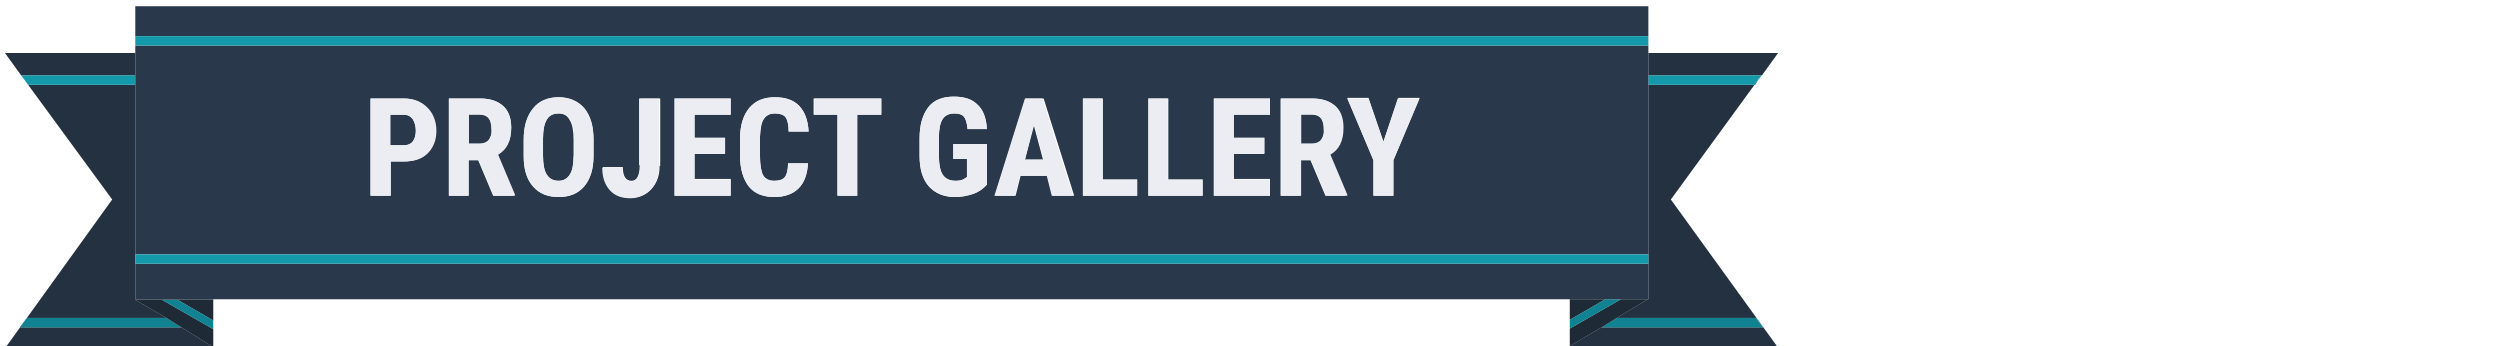
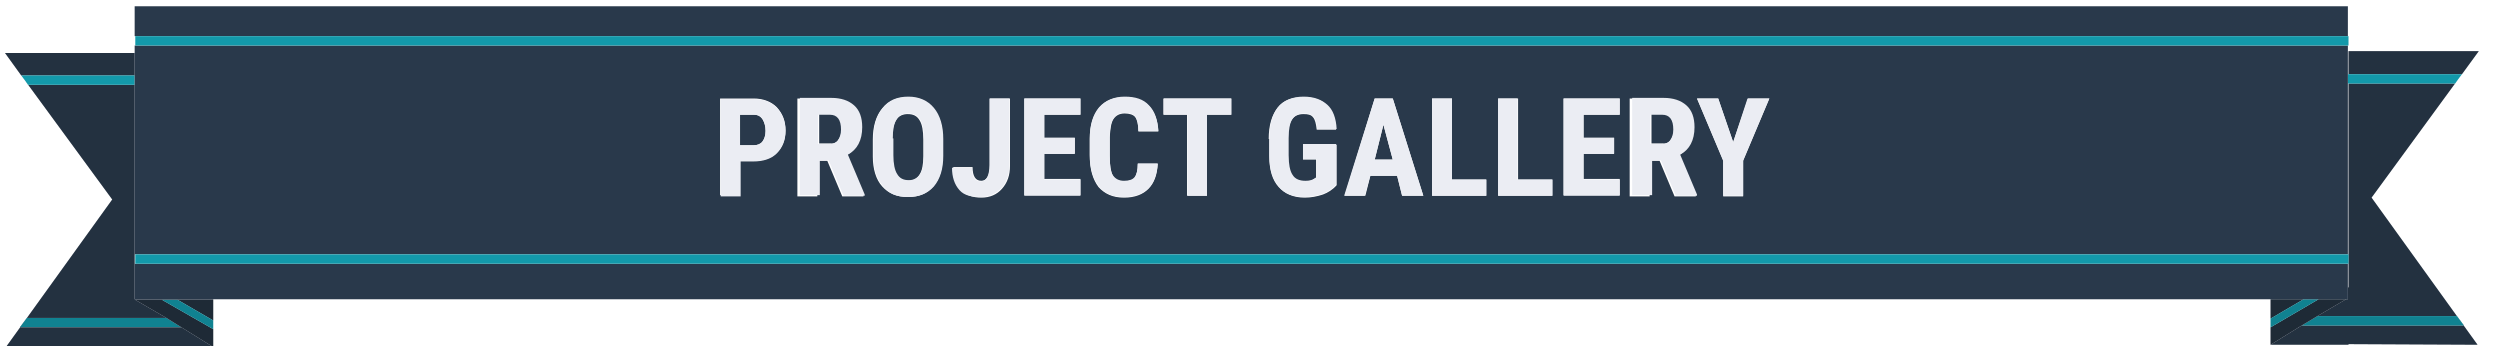
<svg xmlns="http://www.w3.org/2000/svg" version="1.1" x="0px" y="0px" viewBox="0 0 401 55.4" style="enable-background:new 0 0 401 55.4;" xml:space="preserve">
  <style type="text/css">
- 	.st0{fill:#29394B;}
- 	.st1{opacity:0.15;}
- 	.st2{fill:#1399AA;}
- 	.st3{fill:#EBEDF3;}
+ 	.st0{fill:none;}
+ 	.st1{fill:#29394B;}
+ 	.st2{opacity:0.15;}
+ 	.st3{fill:#1399AA;}
+ 	.st4{fill:#EBEDF3;}
</style>
-   <g id="Left_Side">
- </g>
  <g id="Right_Side">
</g>
  <g id="Middle">
    <g>
-       <polygon class="st0" points="21.7,8.5 0.8,8.5 3.4,12.1 21.7,12.1   " />
-       <polygon class="st1" points="21.7,8.5 0.8,8.5 3.4,12.1 21.7,12.1   " />
-       <polygon class="st0" points="21.7,42.3 21.7,42.3 21.7,40.8 21.7,40.8 21.7,13.6 4.5,13.6 4,12.9 18,32 1,55.6 21.7,55.5     21.7,55.6 34.1,55.6 29.1,52.5 29.1,52.5 3.2,52.5 4.3,51 26.7,51 21.7,48.1 26,48.1 28.5,48.1 34.2,48.1 34.2,48 21.7,48   " />
-       <polygon class="st1" points="21.7,42.3 21.7,42.3 21.7,40.8 21.7,40.8 21.7,13.6 4.5,13.6 4,12.9 18,32 1,55.6 21.7,55.5     21.7,55.6 34.1,55.6 29.1,52.5 29.1,52.5 3.2,52.5 4.3,51 26.7,51 21.7,48.1 26,48.1 28.5,48.1 34.2,48.1 34.2,48 21.7,48   " />
+       <rect x="376.6" y="42.3" class="st0" width="0" height="3.8" />
+       <polygon class="st0" points="376.6,40.8 376.7,40.8 376.7,36.9 376.7,26.5 376.7,13.4 376.6,13.4   " />
+       <polygon class="st1" points="21.6,8.5 0.8,8.5 3.4,12.1 21.6,12.1   " />
+       <polygon class="st2" points="21.6,8.5 0.8,8.5 3.4,12.1 21.6,12.1   " />
+       <polygon class="st3" points="4.3,51 3.2,52.5 29.1,52.5 29.1,52.5 26.7,51   " />
      <polygon class="st2" points="4.3,51 3.2,52.5 29.1,52.5 29.1,52.5 26.7,51   " />
-       <polygon class="st1" points="4.3,51 3.2,52.5 29.1,52.5 29.1,52.5 26.7,51   " />
-       <polygon class="st1" points="34.2,55.6 34.2,55.6 34.1,55.6   " />
-       <polygon class="st0" points="34.2,51.4 34.2,48.1 28.5,48.1   " />
+       <polygon class="st1" points="21.6,13.6 4.5,13.6 4,12.9 18,32 1,55.6 21.7,55.5 21.7,55.6 34.1,55.6 29.1,52.5 29.1,52.5     3.2,52.5 4.3,51 26.7,51 21.7,48.1 26,48.1 28.5,48.1 34.2,48.1 34.2,48 21.6,48   " />
+       <polygon class="st2" points="21.6,13.6 4.5,13.6 4,12.9 18,32 1,55.6 21.7,55.5 21.7,55.6 34.1,55.6 29.1,52.5 29.1,52.5     3.2,52.5 4.3,51 26.7,51 21.7,48.1 26,48.1 28.5,48.1 34.2,48.1 34.2,48 21.6,48   " />
+       <polygon class="st2" points="34.2,55.6 34.2,55.6 34.1,55.6   " />
+       <polygon class="st1" points="21.7,48.1 26.7,51 26.7,51 29.1,52.5 34.1,55.6 34.2,55.6 34.2,52.8 26,48.1   " />
+       <polygon class="st2" points="21.7,48.1 26.7,51 26.7,51 29.1,52.5 34.1,55.6 34.2,55.6 34.2,52.8 26,48.1   " />
+       <polygon class="st2" points="21.7,48.1 26.7,51 26.7,51 29.1,52.5 34.1,55.6 34.2,55.6 34.2,52.8 26,48.1   " />
      <polygon class="st1" points="34.2,51.4 34.2,48.1 28.5,48.1   " />
-       <polygon class="st1" points="34.2,51.4 34.2,48.1 28.5,48.1   " />
-       <polygon class="st0" points="21.7,48.1 26.7,51 26.7,51 29.1,52.5 34.1,55.6 34.2,55.6 34.2,52.8 26,48.1   " />
-       <polygon class="st1" points="21.7,48.1 26.7,51 26.7,51 29.1,52.5 34.1,55.6 34.2,55.6 34.2,52.8 26,48.1   " />
-       <polygon class="st1" points="21.7,48.1 26.7,51 26.7,51 29.1,52.5 34.1,55.6 34.2,55.6 34.2,52.8 26,48.1   " />
+       <polygon class="st2" points="34.2,51.4 34.2,48.1 28.5,48.1   " />
+       <polygon class="st2" points="34.2,51.4 34.2,48.1 28.5,48.1   " />
+       <polygon class="st3" points="26.7,51 29.1,52.5 26.7,51   " />
      <polygon class="st2" points="26.7,51 29.1,52.5 26.7,51   " />
-       <polygon class="st1" points="26.7,51 29.1,52.5 26.7,51   " />
-       <polygon class="st1" points="26.7,51 29.1,52.5 26.7,51   " />
+       <polygon class="st2" points="26.7,51 29.1,52.5 26.7,51   " />
+       <polygon class="st3" points="26,48.1 34.2,52.8 34.2,51.4 28.5,48.1   " />
      <polygon class="st2" points="26,48.1 34.2,52.8 34.2,51.4 28.5,48.1   " />
-       <polygon class="st1" points="26,48.1 34.2,52.8 34.2,51.4 28.5,48.1   " />
-       <polygon class="st2" points="21.7,13.6 21.7,12.1 3.4,12.1 3.4,12.1 4,12.9 4.5,13.6   " />
-       <polygon class="st0" points="282.6,12.1 285.2,8.5 264.4,8.5 264.4,12.1   " />
-       <polygon class="st1" points="282.6,12.1 285.2,8.5 264.4,8.5 264.4,12.1   " />
-       <polygon class="st0" points="282,12.8 281.5,13.6 264.4,13.6 264.4,48 251.8,48 251.8,48 257.5,48 260,48 264.3,48 259.3,51     281.7,51 282.8,52.5 256.8,52.5 256.9,52.5 251.8,55.5 264.3,55.5 264.3,55.5 285,55.5 268,32   " />
-       <polygon class="st1" points="282,12.8 281.5,13.6 264.4,13.6 264.4,48 251.8,48 251.8,48 257.5,48 260,48 264.3,48 259.3,51     281.7,51 282.8,52.5 256.8,52.5 256.9,52.5 251.8,55.5 264.3,55.5 264.3,55.5 285,55.5 268,32   " />
-       <polygon class="st2" points="256.8,52.5 282.8,52.5 281.7,51 259.3,51 256.9,52.5   " />
-       <polygon class="st1" points="256.8,52.5 282.8,52.5 281.7,51 259.3,51 256.9,52.5   " />
-       <polygon class="st1" points="251.8,55.5 251.8,55.5 251.8,55.5   " />
-       <polygon class="st0" points="259.3,51 259.3,51 264.3,48 260,48 251.8,52.7 251.8,55.5 251.8,55.5 256.9,52.5   " />
-       <polygon class="st1" points="259.3,51 259.3,51 264.3,48 260,48 251.8,52.7 251.8,55.5 251.8,55.5 256.9,52.5   " />
-       <polygon class="st1" points="259.3,51 259.3,51 264.3,48 260,48 251.8,52.7 251.8,55.5 251.8,55.5 256.9,52.5   " />
-       <polygon class="st0" points="251.8,48 251.8,51.3 257.5,48   " />
-       <polygon class="st1" points="251.8,48 251.8,51.3 257.5,48   " />
-       <polygon class="st1" points="251.8,48 251.8,51.3 257.5,48   " />
-       <polygon class="st2" points="256.9,52.5 259.3,51 259.3,51   " />
-       <polygon class="st1" points="256.9,52.5 259.3,51 259.3,51   " />
-       <polygon class="st1" points="256.9,52.5 259.3,51 259.3,51   " />
-       <polygon class="st2" points="257.5,48 251.8,51.3 251.8,52.7 260,48   " />
-       <polygon class="st1" points="257.5,48 251.8,51.3 251.8,52.7 260,48   " />
-       <polygon class="st2" points="264.4,13.6 281.5,13.6 282,12.8 282.6,12.1 282.6,12.1 264.4,12.1   " />
-       <path class="st0" d="M89.6,18.2c-0.8,0-1.5,0.3-1.9,1c-0.4,0.7-0.6,1.7-0.6,3V25c0,1.4,0.2,2.4,0.6,3c0.4,0.6,1,1,1.9,1    c0.8,0,1.4-0.3,1.8-1c0.4-0.6,0.6-1.6,0.6-2.9v-2.7c0-1.4-0.2-2.5-0.6-3.1C91,18.5,90.4,18.2,89.6,18.2z" />
-       <path class="st0" d="M210.5,18.4h-1.8v4.7h1.8c0.6,0,1.1-0.2,1.4-0.6s0.5-1,0.5-1.7C212.4,19.2,211.7,18.4,210.5,18.4z" />
-       <polygon class="st0" points="164.4,25.6 167.3,25.6 165.8,20   " />
-       <path class="st0" d="M64.8,18.4h-2.2v4.9h2.2c0.6,0,1.1-0.2,1.4-0.6c0.3-0.4,0.5-1,0.5-1.7c0-0.8-0.2-1.4-0.5-1.9    C65.9,18.7,65.4,18.4,64.8,18.4z" />
-       <path class="st0" d="M264.4,13.6v-1.5V8.5V7.3H21.7v1.2v3.6v1.5v27.2h242.7v1.5H21.7V48h12.5h217.6h12.6V13.6z M68.5,24.6    c-0.9,0.9-2.2,1.3-3.8,1.3h-2.1v5.5h-3.2V15.8h5.3c1.5,0,2.8,0.5,3.7,1.4c0.9,1,1.4,2.2,1.4,3.7C69.9,22.5,69.4,23.7,68.5,24.6z     M82.5,31.4h-3.4l-2.4-5.7h-1.6v5.7H72V15.8h5c1.6,0,2.8,0.4,3.7,1.2c0.9,0.8,1.3,2,1.3,3.5c0,2.1-0.8,3.5-2.3,4.4l2.7,6.4V31.4z     M95.2,25c0,2.1-0.5,3.7-1.5,4.9c-1,1.2-2.4,1.7-4.1,1.7c-1.8,0-3.1-0.6-4.1-1.7c-1-1.1-1.5-2.8-1.5-4.8v-2.7c0-2.1,0.5-3.8,1.5-5    c1-1.2,2.4-1.8,4.1-1.8c1.7,0,3.1,0.6,4.1,1.8c1,1.2,1.5,2.8,1.5,5V25z M105.8,26.6c0,1.5-0.4,2.7-1.3,3.7    c-0.8,0.9-1.9,1.4-3.3,1.4c-1.4,0-2.5-0.4-3.3-1.3s-1.2-2-1.2-3.6h3.2c0,1.5,0.5,2.2,1.4,2.2c0.9,0,1.4-0.9,1.4-2.6V15.8h3.2V26.6    z M117.2,31.4h-9V15.8h9v2.6h-5.8v3.7h4.9v2.5h-4.9v4.1h5.8V31.4z M122.4,28.1c0.3,0.6,0.9,0.9,1.8,0.9c0.8,0,1.4-0.2,1.7-0.6    c0.3-0.4,0.5-1.1,0.5-2.2h3.2c-0.1,1.8-0.6,3.1-1.5,4c-0.9,0.9-2.2,1.4-3.9,1.4c-1.8,0-3.1-0.6-4.1-1.7c-0.9-1.2-1.4-2.8-1.4-5    v-2.6c0-2.1,0.5-3.8,1.5-5c1-1.2,2.3-1.7,4.1-1.7c1.7,0,3,0.5,3.9,1.4c0.9,1,1.4,2.3,1.5,4.1h-3.2c0-1.1-0.2-1.9-0.5-2.3    s-0.9-0.6-1.7-0.6c-0.8,0-1.4,0.3-1.8,0.9c-0.4,0.6-0.5,1.6-0.6,2.9v3C121.9,26.5,122.1,27.6,122.4,28.1z M141.4,18.4h-3.9v13    h-3.2v-13h-3.8v-2.6h10.8V18.4z M151.2,28c0.4,0.6,1.1,1,2.1,1c0.6,0,1.1-0.1,1.5-0.4l0.3-0.2v-2.9h-2.2v-2.4h5.4v6.5    c-0.6,0.7-1.4,1.2-2.2,1.5c-0.9,0.3-1.9,0.5-2.9,0.5c-1.8,0-3.2-0.6-4.2-1.7c-1-1.1-1.5-2.7-1.5-4.9v-2.8c0-2.2,0.5-3.8,1.4-5    c0.9-1.2,2.3-1.7,4.1-1.7c1.7,0,3,0.4,3.8,1.3c0.9,0.8,1.4,2.2,1.5,3.9h-3.1c-0.1-1-0.3-1.7-0.6-2c-0.3-0.4-0.8-0.5-1.5-0.5    c-0.9,0-1.5,0.3-1.9,0.9s-0.6,1.6-0.6,3v2.8C150.6,26.4,150.8,27.4,151.2,28z M168.8,31.4l-0.8-3.2h-4.3l-0.8,3.2h-3.3l4.9-15.6    h2.9l4.9,15.6H168.8z M182.4,31.4h-8.7V15.8h3.2v13h5.5V31.4z M192.9,31.4h-8.7V15.8h3.2v13h5.5V31.4z M203.7,31.4h-9V15.8h9v2.6    h-5.8v3.7h4.9v2.5h-4.9v4.1h5.8V31.4z M216,31.4h-3.4l-2.4-5.7h-1.6v5.7h-3.2V15.8h5c1.6,0,2.8,0.4,3.7,1.2c0.9,0.8,1.3,2,1.3,3.5    c0,2.1-0.8,3.5-2.3,4.4l2.7,6.4V31.4z M223.5,25.7v5.7h-3.2v-5.7l-4.2-10h3.4l2.4,7l2.4-7h3.4L223.5,25.7z" />
-       <rect x="21.7" y="1" class="st0" width="242.7" height="4.8" />
-       <path class="st0" d="M77,18.4h-1.8v4.7H77c0.6,0,1.1-0.2,1.4-0.6c0.3-0.4,0.5-1,0.5-1.7C78.9,19.2,78.2,18.4,77,18.4z" />
-       <polygon class="st2" points="264.4,7.3 264.4,5.8 264.4,5.8 21.7,5.8 21.7,5.8 21.7,7.3 21.7,7.3 264.4,7.3   " />
-       <polygon class="st2" points="21.7,42.3 21.7,42.3 264.4,42.3 264.4,40.8 21.7,40.8 21.7,40.8   " />
-       <path class="st3" d="M64.8,15.8h-5.3v15.6h3.2v-5.5h2.1c1.6,0,2.9-0.4,3.8-1.3c0.9-0.9,1.4-2.1,1.4-3.6c0-1.5-0.5-2.8-1.4-3.7    C67.6,16.3,66.4,15.8,64.8,15.8z M66.2,22.7c-0.3,0.4-0.8,0.6-1.4,0.6h-2.2v-4.9h2.2c0.6,0,1,0.2,1.4,0.7c0.3,0.5,0.5,1.1,0.5,1.9    C66.7,21.7,66.5,22.3,66.2,22.7z" />
-       <path class="st3" d="M82,20.5c0-1.5-0.4-2.7-1.3-3.5c-0.9-0.8-2.1-1.2-3.7-1.2h-5v15.6h3.2v-5.7h1.6l2.4,5.7h3.4v-0.2l-2.7-6.4    C81.3,24,82,22.6,82,20.5z M78.4,22.4c-0.3,0.4-0.8,0.6-1.4,0.6h-1.8v-4.7H77c1.2,0,1.8,0.8,1.8,2.4C78.9,21.5,78.7,22,78.4,22.4z    " />
-       <path class="st3" d="M89.6,15.6c-1.8,0-3.2,0.6-4.1,1.8c-1,1.2-1.5,2.9-1.5,5v2.7c0,2.1,0.5,3.7,1.5,4.8c1,1.2,2.4,1.7,4.1,1.7    c1.8,0,3.1-0.6,4.1-1.7c1-1.2,1.5-2.8,1.5-4.9v-2.7c0-2.1-0.5-3.8-1.5-5C92.7,16.2,91.3,15.6,89.6,15.6z M92,25.1    c0,1.3-0.2,2.3-0.6,2.9c-0.4,0.6-1,1-1.8,1c-0.9,0-1.5-0.3-1.9-1c-0.4-0.6-0.6-1.7-0.6-3v-2.8c0-1.4,0.2-2.4,0.6-3    c0.4-0.7,1-1,1.9-1c0.8,0,1.5,0.3,1.9,1c0.4,0.7,0.6,1.7,0.6,3.1V25.1z" />
-       <path class="st3" d="M102.6,26.5c0,1.7-0.5,2.6-1.4,2.6c-0.9,0-1.4-0.7-1.4-2.2h-3.2c0,1.5,0.4,2.7,1.2,3.6s1.9,1.3,3.3,1.3    c1.3,0,2.4-0.5,3.3-1.4c0.8-0.9,1.3-2.1,1.3-3.7V15.8h-3.2V26.5z" />
-       <polygon class="st3" points="111.4,24.7 116.3,24.7 116.3,22.1 111.4,22.1 111.4,18.4 117.2,18.4 117.2,15.8 108.2,15.8     108.2,31.4 117.2,31.4 117.2,28.8 111.4,28.8   " />
-       <path class="st3" d="M122.5,19.1c0.4-0.6,0.9-0.9,1.8-0.9c0.8,0,1.4,0.2,1.7,0.6s0.5,1.2,0.5,2.3h3.2c-0.1-1.8-0.6-3.2-1.5-4.1    c-0.9-1-2.2-1.4-3.9-1.4c-1.7,0-3.1,0.6-4.1,1.7c-1,1.2-1.5,2.8-1.5,5v2.6c0,2.2,0.5,3.8,1.4,5c0.9,1.2,2.3,1.7,4.1,1.7    c1.7,0,3-0.5,3.9-1.4c0.9-0.9,1.4-2.3,1.5-4h-3.2c0,1.1-0.2,1.8-0.5,2.2c-0.3,0.4-0.9,0.6-1.7,0.6c-0.8,0-1.4-0.3-1.8-0.9    c-0.3-0.6-0.5-1.6-0.5-3.2v-3C121.9,20.6,122.1,19.7,122.5,19.1z" />
-       <polygon class="st3" points="130.6,18.4 134.4,18.4 134.4,31.4 137.5,31.4 137.5,18.4 141.4,18.4 141.4,15.8 130.6,15.8   " />
-       <path class="st3" d="M151.2,19.1c0.4-0.6,1-0.9,1.9-0.9c0.7,0,1.2,0.2,1.5,0.5c0.3,0.4,0.5,1,0.6,2h3.1c-0.1-1.8-0.6-3.1-1.5-3.9    c-0.9-0.8-2.1-1.3-3.8-1.3c-1.8,0-3.2,0.6-4.1,1.7c-0.9,1.2-1.4,2.8-1.4,5v2.8c0,2.1,0.5,3.7,1.5,4.9c1,1.1,2.4,1.7,4.2,1.7    c1.1,0,2-0.2,2.9-0.5c0.9-0.3,1.6-0.8,2.2-1.5v-6.5h-5.4v2.4h2.2v2.9l-0.3,0.2c-0.4,0.3-0.9,0.4-1.5,0.4c-1,0-1.7-0.3-2.1-1    c-0.4-0.6-0.6-1.7-0.6-3.1v-2.8C150.6,20.7,150.8,19.7,151.2,19.1z" />
-       <path class="st3" d="M164.4,15.8l-4.9,15.6h3.3l0.8-3.2h4.3l0.8,3.2h3.4l-4.9-15.6H164.4z M164.4,25.6l1.5-5.6l1.5,5.6H164.4z" />
-       <polygon class="st3" points="176.8,15.8 173.7,15.8 173.7,31.4 182.4,31.4 182.4,28.8 176.8,28.8   " />
-       <polygon class="st3" points="187.3,15.8 184.2,15.8 184.2,31.4 192.9,31.4 192.9,28.8 187.3,28.8   " />
-       <polygon class="st3" points="197.9,24.7 202.8,24.7 202.8,22.1 197.9,22.1 197.9,18.4 203.7,18.4 203.7,15.8 194.7,15.8     194.7,31.4 203.7,31.4 203.7,28.8 197.9,28.8   " />
-       <path class="st3" d="M215.5,20.5c0-1.5-0.4-2.7-1.3-3.5c-0.9-0.8-2.1-1.2-3.7-1.2h-5v15.6h3.2v-5.7h1.6l2.4,5.7h3.4v-0.2l-2.7-6.4    C214.8,24,215.5,22.6,215.5,20.5z M211.9,22.4c-0.3,0.4-0.8,0.6-1.4,0.6h-1.8v-4.7h1.8c1.2,0,1.8,0.8,1.8,2.4    C212.4,21.5,212.2,22,211.9,22.4z" />
-       <polygon class="st3" points="221.9,22.8 219.5,15.8 216.1,15.8 220.3,25.7 220.3,31.4 223.5,31.4 223.5,25.7 227.7,15.8     224.2,15.8   " />
+       <polygon class="st3" points="21.6,13.6 21.6,12.1 3.4,12.1 3.4,12.1 4,12.9 4.5,13.6   " />
+       <polygon class="st1" points="397.6,8.2 376.7,8.2 376.7,11.9 394.9,11.9   " />
+       <polygon class="st2" points="397.6,8.2 376.7,8.2 376.7,11.9 394.9,11.9   " />
+       <polygon class="st1" points="394.3,12.7 393.8,13.4 376.7,13.4 376.7,26.5 376.7,36.9 376.7,40.8 376.7,40.8 376.7,42.3     376.7,42.3 376.7,46.1 376.6,46.1 376.6,47.8 376.7,47.8 376.6,47.8 376.6,48 376.3,48 371.7,50.7 394.1,50.7 395.2,52.2     369.2,52.2 364.2,55.3 376.7,55.3 376.7,55.2 397.4,55.3 380.4,31.7   " />
+       <polygon class="st2" points="394.3,12.7 393.8,13.4 376.7,13.4 376.7,26.5 376.7,36.9 376.7,40.8 376.7,40.8 376.7,42.3     376.7,42.3 376.7,46.1 376.6,46.1 376.6,47.8 376.7,47.8 376.6,47.8 376.6,48 376.3,48 371.7,50.7 394.1,50.7 395.2,52.2     369.2,52.2 364.2,55.3 376.7,55.3 376.7,55.2 397.4,55.3 380.4,31.7   " />
+       <polygon class="st3" points="395.2,52.2 394.1,50.7 371.7,50.7 369.2,52.2   " />
+       <polygon class="st2" points="395.2,52.2 394.1,50.7 371.7,50.7 369.2,52.2   " />
+       <polygon class="st2" points="364.2,55.3 364.2,55.3 364.2,55.3   " />
+       <polygon class="st1" points="371.7,50.7 371.7,50.7 376.3,48 371.9,48 364.2,52.5 364.2,55.3 364.2,55.3 369.2,52.2   " />
+       <polygon class="st2" points="371.7,50.7 371.7,50.7 376.3,48 371.9,48 364.2,52.5 364.2,55.3 364.2,55.3 369.2,52.2   " />
+       <polygon class="st2" points="371.7,50.7 371.7,50.7 376.3,48 371.9,48 364.2,52.5 364.2,55.3 364.2,55.3 369.2,52.2   " />
+       <polygon class="st1" points="376.7,47.8 376.6,47.8 376.6,47.8   " />
+       <polygon class="st2" points="376.7,47.8 376.6,47.8 376.6,47.8   " />
+       <polygon class="st2" points="376.7,47.8 376.6,47.8 376.6,47.8   " />
+       <polygon class="st1" points="364.2,48 364.2,51.1 369.5,48   " />
+       <polygon class="st2" points="364.2,48 364.2,51.1 369.5,48   " />
+       <polygon class="st2" points="364.2,48 364.2,51.1 369.5,48   " />
+       <polygon class="st3" points="369.2,52.2 371.7,50.7 371.7,50.7   " />
+       <polygon class="st2" points="369.2,52.2 371.7,50.7 371.7,50.7   " />
+       <polygon class="st2" points="369.2,52.2 371.7,50.7 371.7,50.7   " />
+       <polygon class="st3" points="369.5,48 364.2,51.1 364.2,52.5 371.9,48   " />
+       <polygon class="st2" points="369.5,48 364.2,51.1 364.2,52.5 371.9,48   " />
+       <polygon class="st3" points="376.7,13.4 393.8,13.4 394.3,12.7 394.9,11.9 394.9,11.9 376.7,11.9 376.6,11.9 376.6,13.4   " />
+       <path class="st1" d="M122.3,22.7c0.3-0.4,0.5-1,0.5-1.7c0-0.8-0.2-1.4-0.5-1.9c-0.3-0.5-0.8-0.7-1.4-0.7h-2.2v4.9h2.2    C121.5,23.3,122,23.1,122.3,22.7z" />
+       <polygon class="st1" points="221.9,20 220.5,25.6 223.4,25.6   " />
+       <path class="st1" d="M134.5,22.4c0.3-0.4,0.5-1,0.5-1.7c0-1.6-0.6-2.4-1.8-2.4h-1.8v4.7h1.8C133.7,23.1,134.2,22.9,134.5,22.4z" />
+       <path class="st1" d="M371.9,48h4.3h0.4v-0.2v0v-1.7v-3.8h-355v-1.5h355V13.4v-1.5V7.3h-355V5.8h355V1h-355v7.5v3.6v1.5V48h12.6    h329.9h5.3H371.9z M275.6,15.8l2.4,7l2.4-7h3.4l-4.2,10v5.7h-3.2v-5.7l-4.2-10H275.6z M261.6,15.8h5c1.6,0,2.8,0.4,3.7,1.2    s1.3,2,1.3,3.5c0,2.1-0.8,3.5-2.3,4.4l2.7,6.4v0.2h-3.4l-2.4-5.7h-1.6v5.7h-3.2V15.8z M250.8,15.8h9v2.6H254v3.7h4.9v2.5H254v4.1    h5.8v2.6h-9V15.8z M240.3,15.8h3.2v13h5.5v2.6h-8.7V15.8z M229.7,15.8h3.2v13h5.5v2.6h-8.7V15.8z M220.5,15.8h2.9l4.9,15.6h-3.4    l-0.8-3.2h-4.3l-0.8,3.2h-3.3L220.5,15.8z M203.5,22.3c0-2.2,0.5-3.8,1.4-5s2.3-1.7,4.1-1.7c1.7,0,3,0.4,3.8,1.3    c0.9,0.8,1.4,2.2,1.5,3.9h-3.1c-0.1-1-0.3-1.7-0.6-2c-0.3-0.4-0.8-0.5-1.5-0.5c-0.9,0-1.5,0.3-1.9,0.9s-0.6,1.6-0.6,3v2.8    c0,1.4,0.2,2.5,0.6,3.1c0.4,0.6,1.1,1,2.1,1c0.6,0,1.1-0.1,1.5-0.4l0.3-0.2v-2.9H209v-2.4h5.4v6.5c-0.6,0.7-1.4,1.2-2.2,1.5    c-0.9,0.3-1.9,0.5-2.9,0.5c-1.8,0-3.2-0.6-4.2-1.7c-1-1.1-1.5-2.7-1.5-4.9V22.3z M186.7,15.8h10.8v2.6h-3.9v13h-3.2v-13h-3.8V15.8    z M174.8,22.3c0-2.1,0.5-3.8,1.5-5c1-1.2,2.3-1.7,4.1-1.7c1.7,0,3,0.5,3.9,1.4c0.9,1,1.4,2.3,1.5,4.1h-3.2c0-1.1-0.2-1.9-0.5-2.3    s-0.9-0.6-1.7-0.6c-0.8,0-1.4,0.3-1.8,0.9c-0.4,0.6-0.5,1.6-0.6,2.9v3c0,1.6,0.2,2.6,0.5,3.2s0.9,0.9,1.8,0.9    c0.8,0,1.4-0.2,1.7-0.6c0.3-0.4,0.5-1.1,0.5-2.2h3.2c-0.1,1.8-0.6,3.1-1.5,4s-2.2,1.4-3.9,1.4c-1.8,0-3.1-0.6-4.1-1.7    c-0.9-1.2-1.4-2.8-1.4-5V22.3z M164.3,15.8h9v2.6h-5.8v3.7h4.9v2.5h-4.9v4.1h5.8v2.6h-9V15.8z M156,26.8c0,1.5,0.5,2.2,1.4,2.2    c0.9,0,1.4-0.9,1.4-2.6V15.8h3.2v10.8c0,1.5-0.4,2.7-1.3,3.7c-0.8,0.9-1.9,1.4-3.3,1.4c-1.4,0-2.5-0.4-3.3-1.3s-1.2-2-1.2-3.6H156    z M140,22.4c0-2.1,0.5-3.8,1.5-5c1-1.2,2.4-1.8,4.1-1.8c1.7,0,3.1,0.6,4.1,1.8c1,1.2,1.5,2.8,1.5,5V25c0,2.1-0.5,3.7-1.5,4.9    c-1,1.2-2.4,1.7-4.1,1.7c-1.8,0-3.1-0.6-4.1-1.7c-1-1.1-1.5-2.8-1.5-4.8V22.4z M128.1,15.8h5c1.6,0,2.8,0.4,3.7,1.2    c0.9,0.8,1.3,2,1.3,3.5c0,2.1-0.8,3.5-2.3,4.4l2.7,6.4v0.2h-3.4l-2.4-5.7h-1.6v5.7h-3.2V15.8z M115.6,15.8h5.3    c1.5,0,2.8,0.5,3.7,1.4c0.9,1,1.4,2.2,1.4,3.7c0,1.5-0.5,2.7-1.4,3.6c-0.9,0.9-2.2,1.3-3.8,1.3h-2.1v5.5h-3.2V15.8z" />
+       <path class="st1" d="M268,22.4c0.3-0.4,0.5-1,0.5-1.7c0-1.6-0.6-2.4-1.8-2.4h-1.8v4.7h1.8C267.2,23.1,267.7,22.9,268,22.4z" />
+       <path class="st1" d="M145.7,29c0.8,0,1.4-0.3,1.8-1c0.4-0.6,0.6-1.6,0.6-2.9v-2.7c0-1.4-0.2-2.5-0.6-3.1c-0.4-0.7-1-1-1.9-1    c-0.8,0-1.5,0.3-1.9,1c-0.4,0.7-0.6,1.7-0.6,3V25c0,1.4,0.2,2.4,0.6,3C144.2,28.7,144.8,29,145.7,29z" />
+       <polygon class="st3" points="21.7,7.3 376.6,7.3 376.7,7.3 376.7,5.8 376.6,5.8 21.7,5.8   " />
+       <polygon class="st3" points="21.7,40.8 21.7,42.3 376.6,42.3 376.7,42.3 376.7,42.3 376.7,40.8 376.7,40.8 376.6,40.8   " />
+       <path class="st4" d="M118.7,25.9h2.1c1.6,0,2.9-0.4,3.8-1.3c0.9-0.9,1.4-2.1,1.4-3.6c0-1.5-0.5-2.8-1.4-3.7    c-0.9-1-2.2-1.4-3.7-1.4h-5.3v15.6h3.2V25.9z M118.7,18.4h2.2c0.6,0,1,0.2,1.4,0.7c0.3,0.5,0.5,1.1,0.5,1.9c0,0.8-0.2,1.3-0.5,1.7    c-0.3,0.4-0.8,0.6-1.4,0.6h-2.2V18.4z" />
+       <path class="st4" d="M131.3,25.7h1.6l2.4,5.7h3.4v-0.2l-2.7-6.4c1.5-0.8,2.3-2.3,2.3-4.4c0-1.5-0.4-2.7-1.3-3.5    c-0.9-0.8-2.1-1.2-3.7-1.2h-5v15.6h3.2V25.7z M131.3,18.4h1.8c1.2,0,1.8,0.8,1.8,2.4c0,0.7-0.2,1.3-0.5,1.7    c-0.3,0.4-0.8,0.6-1.4,0.6h-1.8V18.4z" />
+       <path class="st4" d="M145.7,31.6c1.8,0,3.1-0.6,4.1-1.7c1-1.2,1.5-2.8,1.5-4.9v-2.7c0-2.1-0.5-3.8-1.5-5c-1-1.2-2.4-1.8-4.1-1.8    c-1.8,0-3.2,0.6-4.1,1.8c-1,1.2-1.5,2.9-1.5,5v2.7c0,2.1,0.5,3.7,1.5,4.8C142.5,31.1,143.9,31.6,145.7,31.6z M143.2,22.2    c0-1.4,0.2-2.4,0.6-3c0.4-0.7,1-1,1.9-1c0.8,0,1.5,0.3,1.9,1c0.4,0.7,0.6,1.7,0.6,3.1v2.7c0,1.3-0.2,2.3-0.6,2.9    c-0.4,0.6-1,1-1.8,1c-0.9,0-1.5-0.3-1.9-1c-0.4-0.6-0.6-1.7-0.6-3V22.2z" />
+       <path class="st4" d="M157.3,31.6c1.3,0,2.4-0.5,3.3-1.4c0.8-0.9,1.3-2.1,1.3-3.7V15.8h-3.2v10.7c0,1.7-0.5,2.6-1.4,2.6    c-0.9,0-1.4-0.7-1.4-2.2h-3.2c0,1.5,0.4,2.7,1.2,3.6S155.9,31.6,157.3,31.6z" />
+       <polygon class="st4" points="173.3,28.8 167.5,28.8 167.5,24.7 172.4,24.7 172.4,22.1 167.5,22.1 167.5,18.4 173.3,18.4     173.3,15.8 164.3,15.8 164.3,31.4 173.3,31.4   " />
+       <path class="st4" d="M180.3,31.6c1.7,0,3-0.5,3.9-1.4s1.4-2.3,1.5-4h-3.2c0,1.1-0.2,1.8-0.5,2.2c-0.3,0.4-0.9,0.6-1.7,0.6    c-0.8,0-1.4-0.3-1.8-0.9s-0.5-1.6-0.5-3.2v-3c0-1.4,0.2-2.3,0.6-2.9c0.4-0.6,0.9-0.9,1.8-0.9c0.8,0,1.4,0.2,1.7,0.6    s0.5,1.2,0.5,2.3h3.2c-0.1-1.8-0.6-3.2-1.5-4.1c-0.9-1-2.2-1.4-3.9-1.4c-1.7,0-3.1,0.6-4.1,1.7c-1,1.2-1.5,2.8-1.5,5v2.6    c0,2.2,0.5,3.8,1.4,5C177.2,31.1,178.5,31.6,180.3,31.6z" />
+       <polygon class="st4" points="190.5,31.4 193.6,31.4 193.6,18.4 197.5,18.4 197.5,15.8 186.7,15.8 186.7,18.4 190.5,18.4   " />
+       <path class="st4" d="M209.2,31.6c1.1,0,2-0.2,2.9-0.5c0.9-0.3,1.6-0.8,2.2-1.5v-6.5H209v2.4h2.2v2.9l-0.3,0.2    c-0.4,0.3-0.9,0.4-1.5,0.4c-1,0-1.7-0.3-2.1-1c-0.4-0.6-0.6-1.7-0.6-3.1v-2.8c0-1.4,0.2-2.4,0.6-3s1-0.9,1.9-0.9    c0.7,0,1.2,0.2,1.5,0.5c0.3,0.4,0.5,1,0.6,2h3.1c-0.1-1.8-0.6-3.1-1.5-3.9c-0.9-0.8-2.1-1.3-3.8-1.3c-1.8,0-3.2,0.6-4.1,1.7    s-1.4,2.8-1.4,5v2.8c0,2.1,0.5,3.7,1.5,4.9C206,31.1,207.4,31.6,209.2,31.6z" />
+       <path class="st4" d="M219.8,28.2h4.3l0.8,3.2h3.4l-4.9-15.6h-2.9l-4.9,15.6h3.3L219.8,28.2z M221.9,20l1.5,5.6h-2.9L221.9,20z" />
+       <polygon class="st4" points="238.4,28.8 232.9,28.8 232.9,15.8 229.7,15.8 229.7,31.4 238.4,31.4   " />
+       <polygon class="st4" points="249,28.8 243.4,28.8 243.4,15.8 240.3,15.8 240.3,31.4 249,31.4   " />
+       <polygon class="st4" points="259.8,28.8 254,28.8 254,24.7 258.9,24.7 258.9,22.1 254,22.1 254,18.4 259.8,18.4 259.8,15.8     250.8,15.8 250.8,31.4 259.8,31.4   " />
+       <path class="st4" d="M264.8,25.7h1.6l2.4,5.7h3.4v-0.2l-2.7-6.4c1.5-0.8,2.3-2.3,2.3-4.4c0-1.5-0.4-2.7-1.3-3.5s-2.1-1.2-3.7-1.2    h-5v15.6h3.2V25.7z M264.8,18.4h1.8c1.2,0,1.8,0.8,1.8,2.4c0,0.7-0.2,1.3-0.5,1.7c-0.3,0.4-0.8,0.6-1.4,0.6h-1.8V18.4z" />
+       <polygon class="st4" points="276.4,31.4 279.6,31.4 279.6,25.7 283.8,15.8 280.3,15.8 278,22.8 275.6,15.8 272.2,15.8 276.4,25.7       " />
    </g>
  </g>
</svg>
